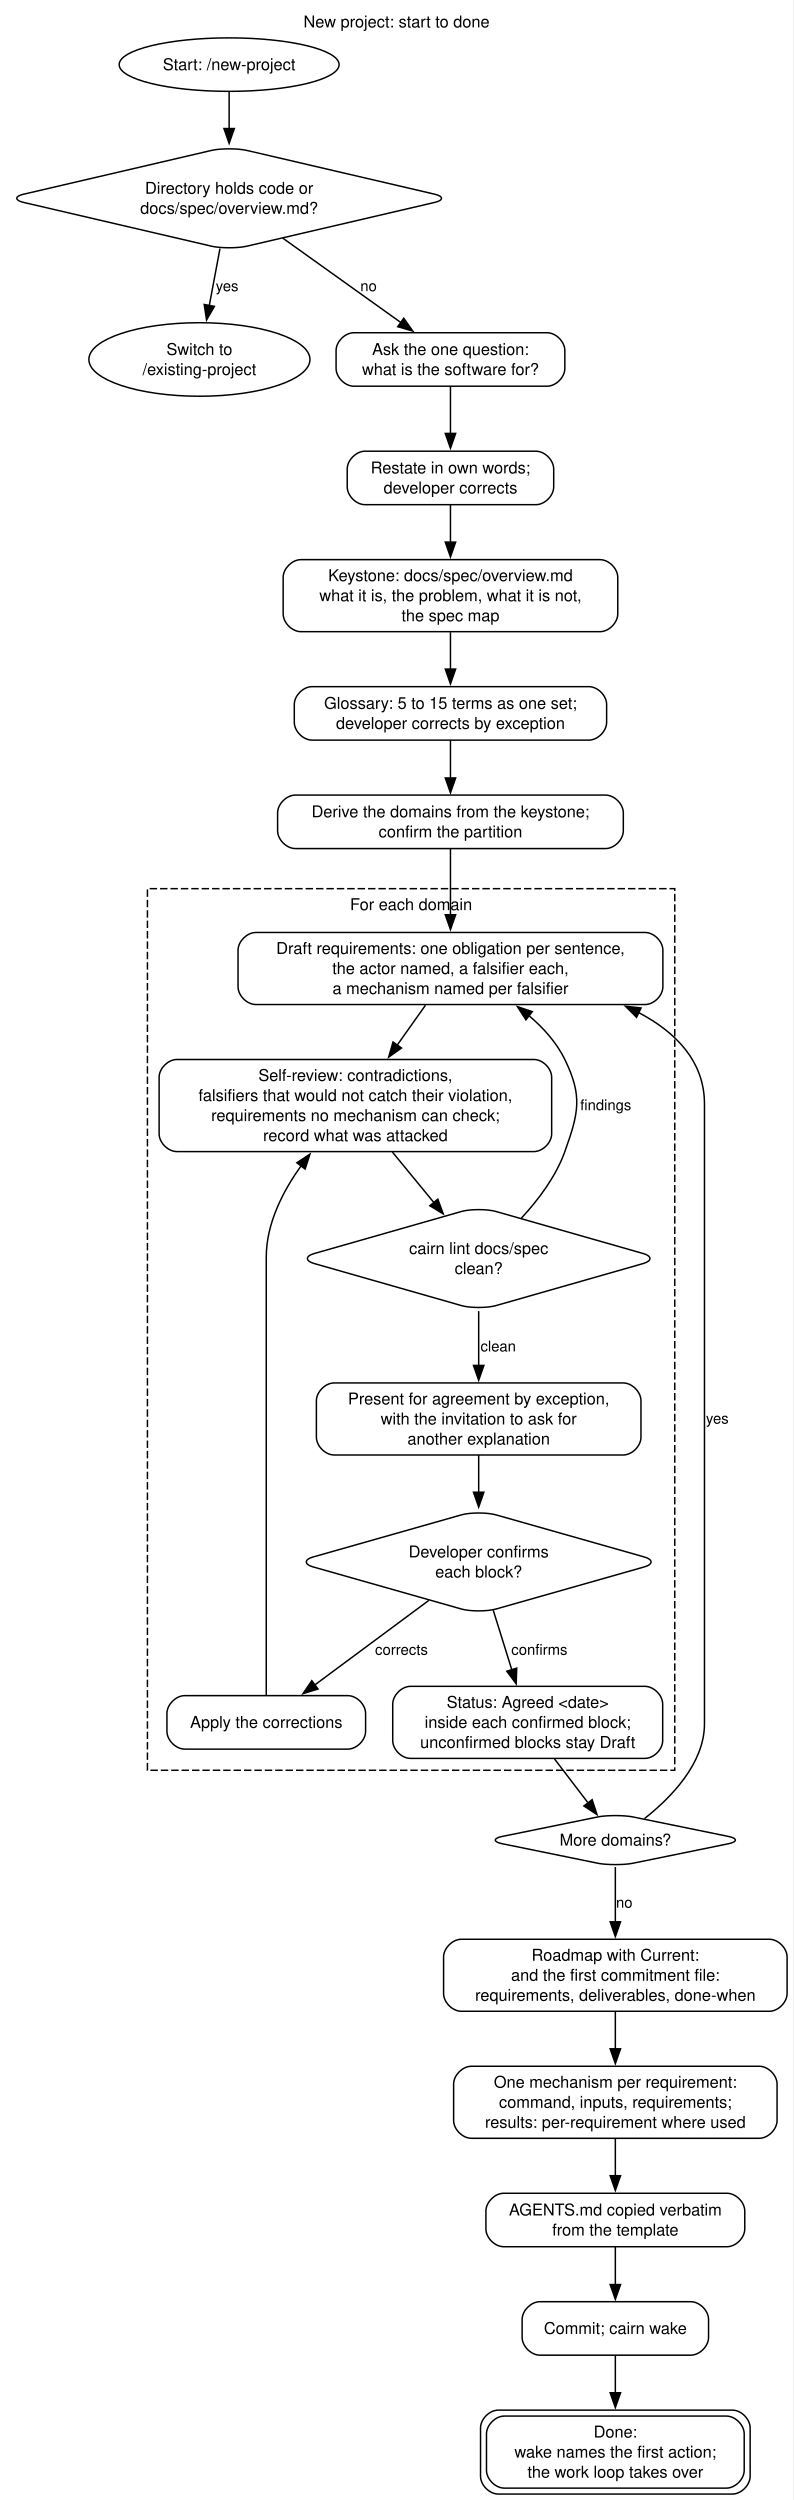
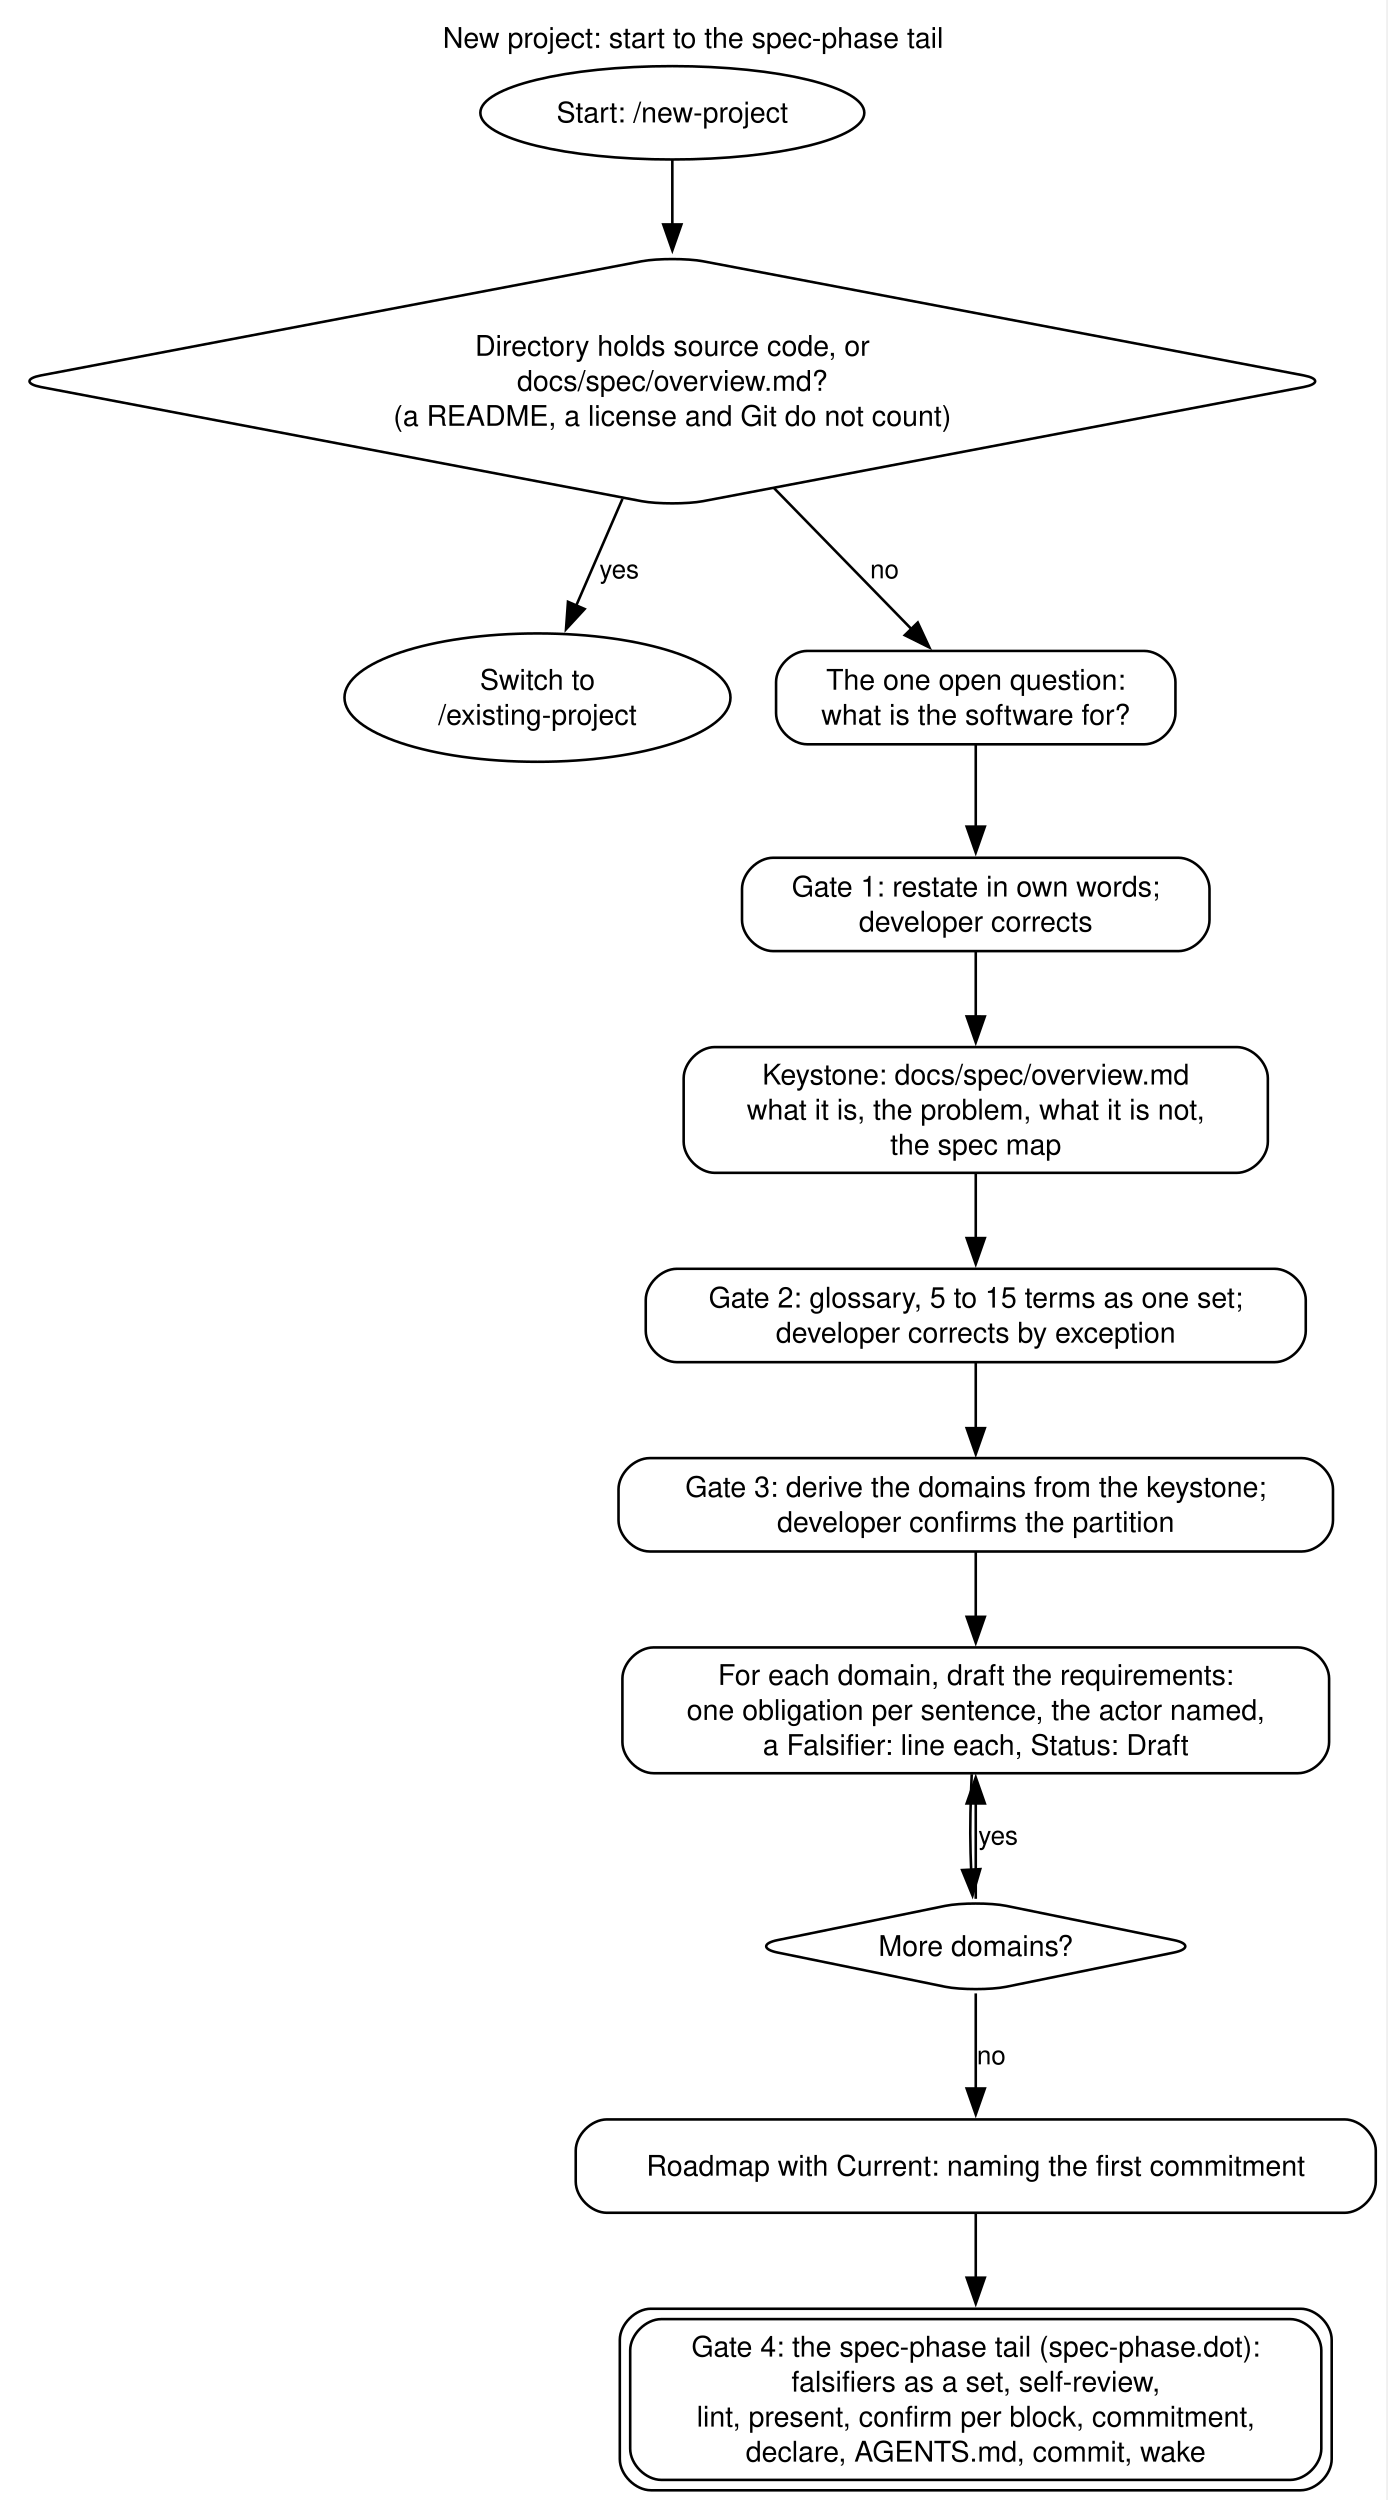
- <svg xmlns="http://www.w3.org/2000/svg" width="534pt" height="1683pt" viewBox="0.00 0.00 534.00 1683.00">
-   <g id="graph0" class="graph" transform="scale(1 1) rotate(0) translate(4 1679)">
-     <polygon fill="white" stroke="none" points="-4,4 -4,-1679 529.88,-1679 529.88,4 -4,4" />
-     <text xml:space="preserve" text-anchor="middle" x="262.94" y="-1660.55" font-family="Helvetica,sans-Serif" font-size="11.00">New project: start to done</text>
-     <g id="clust1" class="cluster">
-       <polygon fill="none" stroke="black" stroke-dasharray="5,2" points="95.25,-487.25 95.25,-1080.75 450.25,-1080.75 450.25,-487.25 95.25,-487.25" />
-       <text xml:space="preserve" text-anchor="middle" x="272.75" y="-1066.3" font-family="Helvetica,sans-Serif" font-size="11.00">For each domain</text>
-     </g>
+ <svg xmlns="http://www.w3.org/2000/svg" width="535pt" height="964pt" viewBox="0.00 0.00 535.00 964.00">
+   <g id="graph0" class="graph" transform="scale(1 1) rotate(0) translate(4 960.25)">
+     <polygon fill="white" stroke="none" points="-4,4 -4,-960.25 530.5,-960.25 530.5,4 -4,4" />
+     <text xml:space="preserve" text-anchor="middle" x="263.25" y="-941.8" font-family="Helvetica,sans-Serif" font-size="11.00">New project: start to the spec-phase tail</text>
    <g id="node1" class="node">
-       <ellipse fill="none" stroke="black" cx="150.25" cy="-1635.5" rx="74.03" ry="18" />
-       <text xml:space="preserve" text-anchor="middle" x="150.25" y="-1631.8" font-family="Helvetica,sans-Serif" font-size="11.00">Start: /new-project</text>
+       <ellipse fill="none" stroke="black" cx="255.25" cy="-916.75" rx="74.03" ry="18" />
+       <text xml:space="preserve" text-anchor="middle" x="255.25" y="-913.05" font-family="Helvetica,sans-Serif" font-size="11.00">Start: /new-project</text>
    </g>
    <g id="node2" class="node">
-       <path fill="none" stroke="black" d="M138.56,-1577.78C138.56,-1577.78 11.69,-1548.22 11.69,-1548.22 5.84,-1546.86 5.84,-1544.14 11.69,-1542.78 11.69,-1542.78 138.56,-1513.22 138.56,-1513.22 144.41,-1511.86 156.09,-1511.86 161.94,-1513.22 161.94,-1513.22 288.81,-1542.78 288.81,-1542.78 294.66,-1544.14 294.66,-1546.86 288.81,-1548.22 288.81,-1548.22 161.94,-1577.78 161.94,-1577.78 156.09,-1579.14 144.41,-1579.14 138.56,-1577.78" />
-       <text xml:space="preserve" text-anchor="middle" x="150.25" y="-1548.55" font-family="Helvetica,sans-Serif" font-size="11.00">Directory holds code or</text>
-       <text xml:space="preserve" text-anchor="middle" x="150.25" y="-1535.05" font-family="Helvetica,sans-Serif" font-size="11.00">docs/spec/overview.md?</text>
+       <path fill="none" stroke="black" d="M243.46,-859.51C243.46,-859.51 11.79,-815.49 11.79,-815.49 5.89,-814.37 5.89,-812.13 11.79,-811.01 11.79,-811.01 243.46,-766.99 243.46,-766.99 249.36,-765.87 261.14,-765.87 267.04,-766.99 267.04,-766.99 498.71,-811.01 498.71,-811.01 504.61,-812.13 504.61,-814.37 498.71,-815.49 498.71,-815.49 267.04,-859.51 267.04,-859.51 261.14,-860.63 249.36,-860.63 243.46,-859.51" />
+       <text xml:space="preserve" text-anchor="middle" x="255.25" y="-823.05" font-family="Helvetica,sans-Serif" font-size="11.00">Directory holds source code, or</text>
+       <text xml:space="preserve" text-anchor="middle" x="255.25" y="-809.55" font-family="Helvetica,sans-Serif" font-size="11.00">docs/spec/overview.md?</text>
+       <text xml:space="preserve" text-anchor="middle" x="255.25" y="-796.05" font-family="Helvetica,sans-Serif" font-size="11.00">(a README, a license and Git do not count)</text>
    </g>
    <g id="edge1" class="edge">
-       <path fill="none" stroke="black" d="M150.25,-1617.11C150.25,-1609.94 150.25,-1601.25 150.25,-1592.46" />
-       <polygon fill="black" stroke="black" points="153.75,-1592.47 150.25,-1582.47 146.75,-1592.47 153.75,-1592.47" />
+       <path fill="none" stroke="black" d="M255.25,-898.53C255.25,-891.37 255.25,-882.6 255.25,-873.46" />
+       <polygon fill="black" stroke="black" points="258.75,-873.71 255.25,-863.71 251.75,-873.71 258.75,-873.71" />
    </g>
    <g id="node3" class="node">
-       <ellipse fill="none" stroke="black" cx="130.25" cy="-1437" rx="74.42" ry="24.75" />
-       <text xml:space="preserve" text-anchor="middle" x="130.25" y="-1440.05" font-family="Helvetica,sans-Serif" font-size="11.00">Switch to</text>
-       <text xml:space="preserve" text-anchor="middle" x="130.25" y="-1426.55" font-family="Helvetica,sans-Serif" font-size="11.00">/existing-project</text>
+       <ellipse fill="none" stroke="black" cx="203.25" cy="-691.25" rx="74.42" ry="24.75" />
+       <text xml:space="preserve" text-anchor="middle" x="203.25" y="-694.3" font-family="Helvetica,sans-Serif" font-size="11.00">Switch to</text>
+       <text xml:space="preserve" text-anchor="middle" x="203.25" y="-680.8" font-family="Helvetica,sans-Serif" font-size="11.00">/existing-project</text>
    </g>
    <g id="edge2" class="edge">
-       <path fill="none" stroke="black" d="M144.09,-1511.68C141.81,-1499.54 139.22,-1485.74 136.9,-1473.39" />
-       <polygon fill="black" stroke="black" points="140.34,-1472.76 135.05,-1463.58 133.46,-1474.05 140.34,-1472.76" />
-       <text xml:space="preserve" text-anchor="middle" x="148.88" y="-1483" font-family="Helvetica,sans-Serif" font-size="10.00">yes</text>
+       <path fill="none" stroke="black" d="M236.03,-767.91C230.11,-754.24 223.69,-739.41 218.1,-726.53" />
+       <polygon fill="black" stroke="black" points="221.43,-725.41 214.25,-717.62 215.01,-728.19 221.43,-725.41" />
+       <text xml:space="preserve" text-anchor="middle" x="234.76" y="-737.25" font-family="Helvetica,sans-Serif" font-size="10.00">yes</text>
    </g>
    <g id="node4" class="node">
-       <path fill="none" stroke="black" d="M364.25,-1455C364.25,-1455 234.25,-1455 234.25,-1455 228.25,-1455 222.25,-1449 222.25,-1443 222.25,-1443 222.25,-1431 222.25,-1431 222.25,-1425 228.25,-1419 234.25,-1419 234.25,-1419 364.25,-1419 364.25,-1419 370.25,-1419 376.25,-1425 376.25,-1431 376.25,-1431 376.25,-1443 376.25,-1443 376.25,-1449 370.25,-1455 364.25,-1455" />
-       <text xml:space="preserve" text-anchor="middle" x="299.25" y="-1440.05" font-family="Helvetica,sans-Serif" font-size="11.00">Ask the one question:</text>
-       <text xml:space="preserve" text-anchor="middle" x="299.25" y="-1426.55" font-family="Helvetica,sans-Serif" font-size="11.00">what is the software for?</text>
+       <path fill="none" stroke="black" d="M437.25,-709.25C437.25,-709.25 307.25,-709.25 307.25,-709.25 301.25,-709.25 295.25,-703.25 295.25,-697.25 295.25,-697.25 295.25,-685.25 295.25,-685.25 295.25,-679.25 301.25,-673.25 307.25,-673.25 307.25,-673.25 437.25,-673.25 437.25,-673.25 443.25,-673.25 449.25,-679.25 449.25,-685.25 449.25,-685.25 449.25,-697.25 449.25,-697.25 449.25,-703.25 443.25,-709.25 437.25,-709.25" />
+       <text xml:space="preserve" text-anchor="middle" x="372.25" y="-694.3" font-family="Helvetica,sans-Serif" font-size="11.00">The one open question:</text>
+       <text xml:space="preserve" text-anchor="middle" x="372.25" y="-680.8" font-family="Helvetica,sans-Serif" font-size="11.00">what is the software for?</text>
    </g>
    <g id="edge3" class="edge">
-       <path fill="none" stroke="black" d="M186.32,-1518.72C210.54,-1501.4 242.23,-1478.75 265.87,-1461.86" />
-       <polygon fill="black" stroke="black" points="267.81,-1464.77 273.91,-1456.11 263.74,-1459.08 267.81,-1464.77" />
-       <text xml:space="preserve" text-anchor="middle" x="244.1" y="-1483" font-family="Helvetica,sans-Serif" font-size="10.00">no</text>
+       <path fill="none" stroke="black" d="M294.53,-771.96C312.01,-754.03 332.06,-733.47 347.42,-717.72" />
+       <polygon fill="black" stroke="black" points="349.89,-720.2 354.36,-710.59 344.88,-715.31 349.89,-720.2" />
+       <text xml:space="preserve" text-anchor="middle" x="337.07" y="-737.25" font-family="Helvetica,sans-Serif" font-size="10.00">no</text>
    </g>
    <g id="node5" class="node">
-       <path fill="none" stroke="black" d="M356.75,-1375.25C356.75,-1375.25 241.75,-1375.25 241.75,-1375.25 235.75,-1375.25 229.75,-1369.25 229.75,-1363.25 229.75,-1363.25 229.75,-1351.25 229.75,-1351.25 229.75,-1345.25 235.75,-1339.25 241.75,-1339.25 241.75,-1339.25 356.75,-1339.25 356.75,-1339.25 362.75,-1339.25 368.75,-1345.25 368.75,-1351.25 368.75,-1351.25 368.75,-1363.25 368.75,-1363.25 368.75,-1369.25 362.75,-1375.25 356.75,-1375.25" />
-       <text xml:space="preserve" text-anchor="middle" x="299.25" y="-1360.3" font-family="Helvetica,sans-Serif" font-size="11.00">Restate in own words;</text>
-       <text xml:space="preserve" text-anchor="middle" x="299.25" y="-1346.8" font-family="Helvetica,sans-Serif" font-size="11.00">developer corrects</text>
+       <path fill="none" stroke="black" d="M450.38,-629.5C450.38,-629.5 294.12,-629.5 294.12,-629.5 288.12,-629.5 282.12,-623.5 282.12,-617.5 282.12,-617.5 282.12,-605.5 282.12,-605.5 282.12,-599.5 288.12,-593.5 294.12,-593.5 294.12,-593.5 450.38,-593.5 450.38,-593.5 456.38,-593.5 462.38,-599.5 462.38,-605.5 462.38,-605.5 462.38,-617.5 462.38,-617.5 462.38,-623.5 456.38,-629.5 450.38,-629.5" />
+       <text xml:space="preserve" text-anchor="middle" x="372.25" y="-614.55" font-family="Helvetica,sans-Serif" font-size="11.00">Gate 1: restate in own words;</text>
+       <text xml:space="preserve" text-anchor="middle" x="372.25" y="-601.05" font-family="Helvetica,sans-Serif" font-size="11.00">developer corrects</text>
    </g>
    <g id="edge4" class="edge">
-       <path fill="none" stroke="black" d="M299.25,-1418.74C299.25,-1409.45 299.25,-1397.73 299.25,-1387.09" />
-       <polygon fill="black" stroke="black" points="302.75,-1387.24 299.25,-1377.24 295.75,-1387.24 302.75,-1387.24" />
+       <path fill="none" stroke="black" d="M372.25,-672.99C372.25,-663.7 372.25,-651.98 372.25,-641.34" />
+       <polygon fill="black" stroke="black" points="375.75,-641.49 372.25,-631.49 368.75,-641.49 375.75,-641.49" />
    </g>
    <g id="node6" class="node">
-       <path fill="none" stroke="black" d="M399.88,-1302.25C399.88,-1302.25 198.62,-1302.25 198.62,-1302.25 192.62,-1302.25 186.62,-1296.25 186.62,-1290.25 186.62,-1290.25 186.62,-1265.75 186.62,-1265.75 186.62,-1259.75 192.62,-1253.75 198.62,-1253.75 198.62,-1253.75 399.88,-1253.75 399.88,-1253.75 405.88,-1253.75 411.88,-1259.75 411.88,-1265.75 411.88,-1265.75 411.88,-1290.25 411.88,-1290.25 411.88,-1296.25 405.88,-1302.25 399.88,-1302.25" />
-       <text xml:space="preserve" text-anchor="middle" x="299.25" y="-1287.8" font-family="Helvetica,sans-Serif" font-size="11.00">Keystone: docs/spec/overview.md</text>
-       <text xml:space="preserve" text-anchor="middle" x="299.25" y="-1274.3" font-family="Helvetica,sans-Serif" font-size="11.00">what it is, the problem, what it is not,</text>
-       <text xml:space="preserve" text-anchor="middle" x="299.25" y="-1260.8" font-family="Helvetica,sans-Serif" font-size="11.00">the spec map</text>
+       <path fill="none" stroke="black" d="M472.88,-556.5C472.88,-556.5 271.62,-556.5 271.62,-556.5 265.62,-556.5 259.62,-550.5 259.62,-544.5 259.62,-544.5 259.62,-520 259.62,-520 259.62,-514 265.62,-508 271.62,-508 271.62,-508 472.88,-508 472.88,-508 478.88,-508 484.88,-514 484.88,-520 484.88,-520 484.88,-544.5 484.88,-544.5 484.88,-550.5 478.88,-556.5 472.88,-556.5" />
+       <text xml:space="preserve" text-anchor="middle" x="372.25" y="-542.05" font-family="Helvetica,sans-Serif" font-size="11.00">Keystone: docs/spec/overview.md</text>
+       <text xml:space="preserve" text-anchor="middle" x="372.25" y="-528.55" font-family="Helvetica,sans-Serif" font-size="11.00">what it is, the problem, what it is not,</text>
+       <text xml:space="preserve" text-anchor="middle" x="372.25" y="-515.05" font-family="Helvetica,sans-Serif" font-size="11.00">the spec map</text>
    </g>
    <g id="edge5" class="edge">
-       <path fill="none" stroke="black" d="M299.25,-1339.11C299.25,-1331.63 299.25,-1322.57 299.25,-1313.78" />
-       <polygon fill="black" stroke="black" points="302.75,-1314.05 299.25,-1304.05 295.75,-1314.06 302.75,-1314.05" />
+       <path fill="none" stroke="black" d="M372.25,-593.36C372.25,-585.88 372.25,-576.82 372.25,-568.03" />
+       <polygon fill="black" stroke="black" points="375.75,-568.3 372.25,-558.3 368.75,-568.31 375.75,-568.3" />
    </g>
    <g id="node7" class="node">
-       <path fill="none" stroke="black" d="M392.38,-1216.75C392.38,-1216.75 206.12,-1216.75 206.12,-1216.75 200.12,-1216.75 194.12,-1210.75 194.12,-1204.75 194.12,-1204.75 194.12,-1192.75 194.12,-1192.75 194.12,-1186.75 200.12,-1180.75 206.12,-1180.75 206.12,-1180.75 392.38,-1180.75 392.38,-1180.75 398.38,-1180.75 404.38,-1186.75 404.38,-1192.75 404.38,-1192.75 404.38,-1204.75 404.38,-1204.75 404.38,-1210.75 398.38,-1216.75 392.38,-1216.75" />
-       <text xml:space="preserve" text-anchor="middle" x="299.25" y="-1201.8" font-family="Helvetica,sans-Serif" font-size="11.00">Glossary: 5 to 15 terms as one set;</text>
-       <text xml:space="preserve" text-anchor="middle" x="299.25" y="-1188.3" font-family="Helvetica,sans-Serif" font-size="11.00">developer corrects by exception</text>
+       <path fill="none" stroke="black" d="M487.5,-471C487.5,-471 257,-471 257,-471 251,-471 245,-465 245,-459 245,-459 245,-447 245,-447 245,-441 251,-435 257,-435 257,-435 487.5,-435 487.5,-435 493.5,-435 499.5,-441 499.5,-447 499.5,-447 499.5,-459 499.5,-459 499.5,-465 493.5,-471 487.5,-471" />
+       <text xml:space="preserve" text-anchor="middle" x="372.25" y="-456.05" font-family="Helvetica,sans-Serif" font-size="11.00">Gate 2: glossary, 5 to 15 terms as one set;</text>
+       <text xml:space="preserve" text-anchor="middle" x="372.25" y="-442.55" font-family="Helvetica,sans-Serif" font-size="11.00">developer corrects by exception</text>
    </g>
    <g id="edge6" class="edge">
-       <path fill="none" stroke="black" d="M299.25,-1253.4C299.25,-1245.53 299.25,-1236.68 299.25,-1228.46" />
-       <polygon fill="black" stroke="black" points="302.75,-1228.59 299.25,-1218.59 295.75,-1228.59 302.75,-1228.59" />
+       <path fill="none" stroke="black" d="M372.25,-507.65C372.25,-499.78 372.25,-490.93 372.25,-482.71" />
+       <polygon fill="black" stroke="black" points="375.75,-482.84 372.25,-472.84 368.75,-482.84 375.75,-482.84" />
    </g>
    <g id="node8" class="node">
-       <path fill="none" stroke="black" d="M403.62,-1143.75C403.62,-1143.75 194.88,-1143.75 194.88,-1143.75 188.88,-1143.75 182.88,-1137.75 182.88,-1131.75 182.88,-1131.75 182.88,-1119.75 182.88,-1119.75 182.88,-1113.75 188.88,-1107.75 194.88,-1107.75 194.88,-1107.75 403.62,-1107.75 403.62,-1107.75 409.62,-1107.75 415.62,-1113.75 415.62,-1119.75 415.62,-1119.75 415.62,-1131.75 415.62,-1131.75 415.62,-1137.75 409.62,-1143.75 403.62,-1143.75" />
-       <text xml:space="preserve" text-anchor="middle" x="299.25" y="-1128.8" font-family="Helvetica,sans-Serif" font-size="11.00">Derive the domains from the keystone;</text>
-       <text xml:space="preserve" text-anchor="middle" x="299.25" y="-1115.3" font-family="Helvetica,sans-Serif" font-size="11.00">confirm the partition</text>
+       <path fill="none" stroke="black" d="M498,-398C498,-398 246.5,-398 246.5,-398 240.5,-398 234.5,-392 234.5,-386 234.5,-386 234.5,-374 234.5,-374 234.5,-368 240.5,-362 246.5,-362 246.5,-362 498,-362 498,-362 504,-362 510,-368 510,-374 510,-374 510,-386 510,-386 510,-392 504,-398 498,-398" />
+       <text xml:space="preserve" text-anchor="middle" x="372.25" y="-383.05" font-family="Helvetica,sans-Serif" font-size="11.00">Gate 3: derive the domains from the keystone;</text>
+       <text xml:space="preserve" text-anchor="middle" x="372.25" y="-369.55" font-family="Helvetica,sans-Serif" font-size="11.00">developer confirms the partition</text>
    </g>
    <g id="edge7" class="edge">
-       <path fill="none" stroke="black" d="M299.25,-1180.56C299.25,-1172.98 299.25,-1163.85 299.25,-1155.29" />
-       <polygon fill="black" stroke="black" points="302.75,-1155.29 299.25,-1145.29 295.75,-1155.29 302.75,-1155.29" />
+       <path fill="none" stroke="black" d="M372.25,-434.81C372.25,-427.23 372.25,-418.1 372.25,-409.54" />
+       <polygon fill="black" stroke="black" points="375.75,-409.54 372.25,-399.54 368.75,-409.54 375.75,-409.54" />
    </g>
    <g id="node9" class="node">
-       <path fill="none" stroke="black" d="M430.25,-1051.25C430.25,-1051.25 168.25,-1051.25 168.25,-1051.25 162.25,-1051.25 156.25,-1045.25 156.25,-1039.25 156.25,-1039.25 156.25,-1014.75 156.25,-1014.75 156.25,-1008.75 162.25,-1002.75 168.25,-1002.75 168.25,-1002.75 430.25,-1002.75 430.25,-1002.75 436.25,-1002.75 442.25,-1008.75 442.25,-1014.75 442.25,-1014.75 442.25,-1039.25 442.25,-1039.25 442.25,-1045.25 436.25,-1051.25 430.25,-1051.25" />
-       <text xml:space="preserve" text-anchor="middle" x="299.25" y="-1036.8" font-family="Helvetica,sans-Serif" font-size="11.00">Draft requirements: one obligation per sentence,</text>
-       <text xml:space="preserve" text-anchor="middle" x="299.25" y="-1023.3" font-family="Helvetica,sans-Serif" font-size="11.00">the actor named, a falsifier each,</text>
-       <text xml:space="preserve" text-anchor="middle" x="299.25" y="-1009.8" font-family="Helvetica,sans-Serif" font-size="11.00">a mechanism named per falsifier</text>
+       <path fill="none" stroke="black" d="M496.5,-325C496.5,-325 248,-325 248,-325 242,-325 236,-319 236,-313 236,-313 236,-288.5 236,-288.5 236,-282.5 242,-276.5 248,-276.5 248,-276.5 496.5,-276.5 496.5,-276.5 502.5,-276.5 508.5,-282.5 508.5,-288.5 508.5,-288.5 508.5,-313 508.5,-313 508.5,-319 502.5,-325 496.5,-325" />
+       <text xml:space="preserve" text-anchor="middle" x="372.25" y="-310.55" font-family="Helvetica,sans-Serif" font-size="11.00">For each domain, draft the requirements:</text>
+       <text xml:space="preserve" text-anchor="middle" x="372.25" y="-297.05" font-family="Helvetica,sans-Serif" font-size="11.00">one obligation per sentence, the actor named,</text>
+       <text xml:space="preserve" text-anchor="middle" x="372.25" y="-283.55" font-family="Helvetica,sans-Serif" font-size="11.00">a Falsifier: line each, Status: Draft</text>
    </g>
    <g id="edge8" class="edge">
-       <path fill="none" stroke="black" d="M299.25,-1107.45C299.25,-1095.07 299.25,-1077.96 299.25,-1062.8" />
-       <polygon fill="black" stroke="black" points="302.75,-1063.2 299.25,-1053.2 295.75,-1063.2 302.75,-1063.2" />
+       <path fill="none" stroke="black" d="M372.25,-361.86C372.25,-354.38 372.25,-345.32 372.25,-336.53" />
+       <polygon fill="black" stroke="black" points="375.75,-336.8 372.25,-326.8 368.75,-336.81 375.75,-336.8" />
    </g>
    <g id="node10" class="node">
-       <path fill="none" stroke="black" d="M355.38,-965.75C355.38,-965.75 115.12,-965.75 115.12,-965.75 109.12,-965.75 103.12,-959.75 103.12,-953.75 103.12,-953.75 103.12,-915.75 103.12,-915.75 103.12,-909.75 109.12,-903.75 115.12,-903.75 115.12,-903.75 355.38,-903.75 355.38,-903.75 361.38,-903.75 367.38,-909.75 367.38,-915.75 367.38,-915.75 367.38,-953.75 367.38,-953.75 367.38,-959.75 361.38,-965.75 355.38,-965.75" />
-       <text xml:space="preserve" text-anchor="middle" x="235.25" y="-951.3" font-family="Helvetica,sans-Serif" font-size="11.00">Self-review: contradictions,</text>
-       <text xml:space="preserve" text-anchor="middle" x="235.25" y="-937.8" font-family="Helvetica,sans-Serif" font-size="11.00">falsifiers that would not catch their violation,</text>
-       <text xml:space="preserve" text-anchor="middle" x="235.25" y="-924.3" font-family="Helvetica,sans-Serif" font-size="11.00">requirements no mechanism can check;</text>
-       <text xml:space="preserve" text-anchor="middle" x="235.25" y="-910.8" font-family="Helvetica,sans-Serif" font-size="11.00">record what was attacked</text>
+       <path fill="none" stroke="black" d="M360.49,-225.35C360.49,-225.35 295.85,-212.15 295.85,-212.15 289.97,-210.95 289.97,-208.55 295.85,-207.35 295.85,-207.35 360.49,-194.15 360.49,-194.15 366.37,-192.95 378.13,-192.95 384.01,-194.15 384.01,-194.15 448.65,-207.35 448.65,-207.35 454.53,-208.55 454.53,-210.95 448.65,-212.15 448.65,-212.15 384.01,-225.35 384.01,-225.35 378.13,-226.55 366.37,-226.55 360.49,-225.35" />
+       <text xml:space="preserve" text-anchor="middle" x="372.25" y="-206.05" font-family="Helvetica,sans-Serif" font-size="11.00">More domains?</text>
    </g>
    <g id="edge9" class="edge">
-       <path fill="none" stroke="black" d="M282.43,-1002.29C276.61,-994.07 269.91,-984.62 263.42,-975.47" />
-       <polygon fill="black" stroke="black" points="266.29,-973.48 257.65,-967.34 260.58,-977.52 266.29,-973.48" />
+       <path fill="none" stroke="black" d="M370.7,-276.1C370.26,-266.66 369.97,-255.69 370.25,-245.75 370.31,-243.65 370.39,-241.48 370.48,-239.3" />
+       <polygon fill="black" stroke="black" points="373.98,-239.51 371,-229.34 366.99,-239.15 373.98,-239.51" />
+     </g>
+     <g id="edge10" class="edge">
+       <path fill="none" stroke="black" d="M372.25,-228.07C372.25,-238.61 372.25,-252.45 372.25,-265.15" />
+       <polygon fill="black" stroke="black" points="368.75,-264.85 372.25,-274.85 375.75,-264.85 368.75,-264.85" />
+       <text xml:space="preserve" text-anchor="middle" x="380.88" y="-249" font-family="Helvetica,sans-Serif" font-size="10.00">yes</text>
    </g>
    <g id="node11" class="node">
-       <path fill="none" stroke="black" d="M306.71,-863.45C306.71,-863.45 207.29,-835.05 207.29,-835.05 201.52,-833.4 201.52,-830.1 207.29,-828.45 207.29,-828.45 306.71,-800.05 306.71,-800.05 312.48,-798.4 324.02,-798.4 329.79,-800.05 329.79,-800.05 429.21,-828.45 429.21,-828.45 434.98,-830.1 434.98,-833.4 429.21,-835.05 429.21,-835.05 329.79,-863.45 329.79,-863.45 324.02,-865.1 312.48,-865.1 306.71,-863.45" />
-       <text xml:space="preserve" text-anchor="middle" x="318.25" y="-834.8" font-family="Helvetica,sans-Serif" font-size="11.00">cairn lint docs/spec</text>
-       <text xml:space="preserve" text-anchor="middle" x="318.25" y="-821.3" font-family="Helvetica,sans-Serif" font-size="11.00">clean?</text>
-     </g>
-     <g id="edge10" class="edge">
-       <path fill="none" stroke="black" d="M260.15,-903.45C268.97,-892.72 278.98,-880.53 288.18,-869.34" />
-       <polygon fill="black" stroke="black" points="290.74,-871.74 294.39,-861.79 285.33,-867.29 290.74,-871.74" />
+       <path fill="none" stroke="black" d="M514.5,-143C514.5,-143 230,-143 230,-143 224,-143 218,-137 218,-131 218,-131 218,-119 218,-119 218,-113 224,-107 230,-107 230,-107 514.5,-107 514.5,-107 520.5,-107 526.5,-113 526.5,-119 526.5,-119 526.5,-131 526.5,-131 526.5,-137 520.5,-143 514.5,-143" />
+       <text xml:space="preserve" text-anchor="middle" x="372.25" y="-121.3" font-family="Helvetica,sans-Serif" font-size="11.00">Roadmap with Current: naming the first commitment</text>
    </g>
    <g id="edge11" class="edge">
-       <path fill="none" stroke="black" d="M346.98,-858.93C358.41,-871.27 370.26,-886.96 376.25,-903.75 385.5,-929.71 388.32,-940.98 376.25,-965.75 370.67,-977.2 361.75,-987.11 351.92,-995.4" />
-       <polygon fill="black" stroke="black" points="350.04,-992.43 344.31,-1001.34 354.35,-997.95 350.04,-992.43" />
-       <text xml:space="preserve" text-anchor="middle" x="403.78" y="-931.62" font-family="Helvetica,sans-Serif" font-size="10.00">findings</text>
+       <path fill="none" stroke="black" d="M372.25,-191.6C372.25,-180.91 372.25,-166.89 372.25,-154.55" />
+       <polygon fill="black" stroke="black" points="375.75,-154.92 372.25,-144.92 368.75,-154.92 375.75,-154.92" />
+       <text xml:space="preserve" text-anchor="middle" x="378.25" y="-164.25" font-family="Helvetica,sans-Serif" font-size="10.00">no</text>
    </g>
    <g id="node12" class="node">
-       <path fill="none" stroke="black" d="M415.5,-748C415.5,-748 221,-748 221,-748 215,-748 209,-742 209,-736 209,-736 209,-711.5 209,-711.5 209,-705.5 215,-699.5 221,-699.5 221,-699.5 415.5,-699.5 415.5,-699.5 421.5,-699.5 427.5,-705.5 427.5,-711.5 427.5,-711.5 427.5,-736 427.5,-736 427.5,-742 421.5,-748 415.5,-748" />
-       <text xml:space="preserve" text-anchor="middle" x="318.25" y="-733.55" font-family="Helvetica,sans-Serif" font-size="11.00">Present for agreement by exception,</text>
-       <text xml:space="preserve" text-anchor="middle" x="318.25" y="-720.05" font-family="Helvetica,sans-Serif" font-size="11.00">with the invitation to ask for</text>
-       <text xml:space="preserve" text-anchor="middle" x="318.25" y="-706.55" font-family="Helvetica,sans-Serif" font-size="11.00">another explanation</text>
+       <path fill="none" stroke="black" d="M493.5,-66C493.5,-66 251,-66 251,-66 245,-66 239,-60 239,-54 239,-54 239,-16 239,-16 239,-10 245,-4 251,-4 251,-4 493.5,-4 493.5,-4 499.5,-4 505.5,-10 505.5,-16 505.5,-16 505.5,-54 505.5,-54 505.5,-60 499.5,-66 493.5,-66" />
+       <path fill="none" stroke="black" d="M497.5,-70C497.5,-70 247,-70 247,-70 241,-70 235,-64 235,-58 235,-58 235,-12 235,-12 235,-6 241,0 247,0 247,0 497.5,0 497.5,0 503.5,0 509.5,-6 509.5,-12 509.5,-12 509.5,-58 509.5,-58 509.5,-64 503.5,-70 497.5,-70" />
+       <text xml:space="preserve" text-anchor="middle" x="372.25" y="-51.55" font-family="Helvetica,sans-Serif" font-size="11.00">Gate 4: the spec-phase tail (spec-phase.dot):</text>
+       <text xml:space="preserve" text-anchor="middle" x="372.25" y="-38.05" font-family="Helvetica,sans-Serif" font-size="11.00">falsifiers as a set, self-review,</text>
+       <text xml:space="preserve" text-anchor="middle" x="372.25" y="-24.55" font-family="Helvetica,sans-Serif" font-size="11.00">lint, present, confirm per block, commitment,</text>
+       <text xml:space="preserve" text-anchor="middle" x="372.25" y="-11.05" font-family="Helvetica,sans-Serif" font-size="11.00">declare, AGENTS.md, commit, wake</text>
    </g>
    <g id="edge12" class="edge">
-       <path fill="none" stroke="black" d="M318.25,-796.33C318.25,-784.55 318.25,-771.35 318.25,-759.54" />
-       <polygon fill="black" stroke="black" points="321.75,-759.79 318.25,-749.79 314.75,-759.79 321.75,-759.79" />
-       <text xml:space="preserve" text-anchor="middle" x="331.38" y="-769.25" font-family="Helvetica,sans-Serif" font-size="10.00">clean</text>
-     </g>
-     <g id="node13" class="node">
-       <path fill="none" stroke="black" d="M306.71,-659.22C306.71,-659.22 206.54,-630.78 206.54,-630.78 200.77,-629.14 200.77,-625.86 206.54,-624.22 206.54,-624.22 306.71,-595.78 306.71,-595.78 312.48,-594.14 324.02,-594.14 329.79,-595.78 329.79,-595.78 429.96,-624.22 429.96,-624.22 435.73,-625.86 435.73,-629.14 429.96,-630.78 429.96,-630.78 329.79,-659.22 329.79,-659.22 324.02,-660.86 312.48,-660.86 306.71,-659.22" />
-       <text xml:space="preserve" text-anchor="middle" x="318.25" y="-630.55" font-family="Helvetica,sans-Serif" font-size="11.00">Developer confirms</text>
-       <text xml:space="preserve" text-anchor="middle" x="318.25" y="-617.05" font-family="Helvetica,sans-Serif" font-size="11.00">each block?</text>
-     </g>
-     <g id="edge13" class="edge">
-       <path fill="none" stroke="black" d="M318.25,-699.45C318.25,-691.8 318.25,-683 318.25,-674.27" />
-       <polygon fill="black" stroke="black" points="321.75,-674.44 318.25,-664.44 314.75,-674.44 321.75,-674.44" />
-     </g>
-     <g id="node14" class="node">
-       <path fill="none" stroke="black" d="M230.12,-537.5C230.12,-537.5 120.38,-537.5 120.38,-537.5 114.38,-537.5 108.38,-531.5 108.38,-525.5 108.38,-525.5 108.38,-513.5 108.38,-513.5 108.38,-507.5 114.38,-501.5 120.38,-501.5 120.38,-501.5 230.12,-501.5 230.12,-501.5 236.12,-501.5 242.12,-507.5 242.12,-513.5 242.12,-513.5 242.12,-525.5 242.12,-525.5 242.12,-531.5 236.12,-537.5 230.12,-537.5" />
-       <text xml:space="preserve" text-anchor="middle" x="175.25" y="-515.8" font-family="Helvetica,sans-Serif" font-size="11.00">Apply the corrections</text>
-     </g>
-     <g id="edge14" class="edge">
-       <path fill="none" stroke="black" d="M284.72,-601.65C261.51,-584.44 230.76,-561.65 207.77,-544.6" />
-       <polygon fill="black" stroke="black" points="210.08,-541.96 199.96,-538.82 205.91,-547.58 210.08,-541.96" />
-       <text xml:space="preserve" text-anchor="middle" x="266.25" y="-565" font-family="Helvetica,sans-Serif" font-size="10.00">corrects</text>
-     </g>
-     <g id="node15" class="node">
-       <path fill="none" stroke="black" d="M430.12,-543.75C430.12,-543.75 272.38,-543.75 272.38,-543.75 266.38,-543.75 260.38,-537.75 260.38,-531.75 260.38,-531.75 260.38,-507.25 260.38,-507.25 260.38,-501.25 266.38,-495.25 272.38,-495.25 272.38,-495.25 430.12,-495.25 430.12,-495.25 436.12,-495.25 442.12,-501.25 442.12,-507.25 442.12,-507.25 442.12,-531.75 442.12,-531.75 442.12,-537.75 436.12,-543.75 430.12,-543.75" />
-       <text xml:space="preserve" text-anchor="middle" x="351.25" y="-529.3" font-family="Helvetica,sans-Serif" font-size="11.00">Status: Agreed &lt;date&gt;</text>
-       <text xml:space="preserve" text-anchor="middle" x="351.25" y="-515.8" font-family="Helvetica,sans-Serif" font-size="11.00">inside each confirmed block;</text>
-       <text xml:space="preserve" text-anchor="middle" x="351.25" y="-502.3" font-family="Helvetica,sans-Serif" font-size="11.00">unconfirmed blocks stay Draft</text>
-     </g>
-     <g id="edge16" class="edge">
-       <path fill="none" stroke="black" d="M328.06,-594.98C332,-582.33 336.55,-567.72 340.57,-554.8" />
-       <polygon fill="black" stroke="black" points="343.86,-556.02 343.49,-545.43 337.18,-553.93 343.86,-556.02" />
-       <text xml:space="preserve" text-anchor="middle" x="359.08" y="-565" font-family="Helvetica,sans-Serif" font-size="10.00">confirms</text>
-     </g>
-     <g id="edge15" class="edge">
-       <path fill="none" stroke="black" d="M175.25,-537.76C175.25,-558.74 175.25,-595.22 175.25,-626.5 175.25,-832.75 175.25,-832.75 175.25,-832.75 175.25,-855.15 186.3,-876.93 198.91,-894.49" />
-       <polygon fill="black" stroke="black" points="195.84,-896.23 204.68,-902.06 201.41,-891.99 195.84,-896.23" />
-     </g>
-     <g id="node16" class="node">
-       <path fill="none" stroke="black" d="M398.49,-455.85C398.49,-455.85 333.85,-442.65 333.85,-442.65 327.97,-441.45 327.97,-439.05 333.85,-437.85 333.85,-437.85 398.49,-424.65 398.49,-424.65 404.37,-423.45 416.13,-423.45 422.01,-424.65 422.01,-424.65 486.65,-437.85 486.65,-437.85 492.53,-439.05 492.53,-441.45 486.65,-442.65 486.65,-442.65 422.01,-455.85 422.01,-455.85 416.13,-457.05 404.37,-457.05 398.49,-455.85" />
-       <text xml:space="preserve" text-anchor="middle" x="410.25" y="-436.55" font-family="Helvetica,sans-Serif" font-size="11.00">More domains?</text>
-     </g>
-     <g id="edge17" class="edge">
-       <path fill="none" stroke="black" d="M369.27,-494.9C376.49,-485.45 384.8,-474.58 392.03,-465.1" />
-       <polygon fill="black" stroke="black" points="394.63,-467.47 397.92,-457.4 389.06,-463.22 394.63,-467.47" />
-     </g>
-     <g id="edge18" class="edge">
-       <path fill="none" stroke="black" d="M429.9,-454.75C447.39,-468.53 470.25,-491.67 470.25,-518.5 470.25,-935.75 470.25,-935.75 470.25,-935.75 470.25,-964.35 451.31,-983.91 426.04,-997.27" />
-       <polygon fill="black" stroke="black" points="424.52,-994.12 417.04,-1001.62 427.56,-1000.43 424.52,-994.12" />
-       <text xml:space="preserve" text-anchor="middle" x="478.88" y="-720.62" font-family="Helvetica,sans-Serif" font-size="10.00">yes</text>
-     </g>
-     <g id="node17" class="node">
-       <path fill="none" stroke="black" d="M513.88,-373.5C513.88,-373.5 306.62,-373.5 306.62,-373.5 300.62,-373.5 294.62,-367.5 294.62,-361.5 294.62,-361.5 294.62,-337 294.62,-337 294.62,-331 300.62,-325 306.62,-325 306.62,-325 513.88,-325 513.88,-325 519.88,-325 525.88,-331 525.88,-337 525.88,-337 525.88,-361.5 525.88,-361.5 525.88,-367.5 519.88,-373.5 513.88,-373.5" />
-       <text xml:space="preserve" text-anchor="middle" x="410.25" y="-359.05" font-family="Helvetica,sans-Serif" font-size="11.00">Roadmap with Current:</text>
-       <text xml:space="preserve" text-anchor="middle" x="410.25" y="-345.55" font-family="Helvetica,sans-Serif" font-size="11.00">and the first commitment file:</text>
-       <text xml:space="preserve" text-anchor="middle" x="410.25" y="-332.05" font-family="Helvetica,sans-Serif" font-size="11.00">requirements, deliverables, done-when</text>
-     </g>
-     <g id="edge19" class="edge">
-       <path fill="none" stroke="black" d="M410.25,-422.09C410.25,-411.57 410.25,-397.72 410.25,-385" />
-       <polygon fill="black" stroke="black" points="413.75,-385.26 410.25,-375.26 406.75,-385.26 413.75,-385.26" />
-       <text xml:space="preserve" text-anchor="middle" x="416.25" y="-394.75" font-family="Helvetica,sans-Serif" font-size="10.00">no</text>
-     </g>
-     <g id="node18" class="node">
-       <path fill="none" stroke="black" d="M507.12,-288C507.12,-288 313.38,-288 313.38,-288 307.38,-288 301.38,-282 301.38,-276 301.38,-276 301.38,-251.5 301.38,-251.5 301.38,-245.5 307.38,-239.5 313.38,-239.5 313.38,-239.5 507.12,-239.5 507.12,-239.5 513.12,-239.5 519.12,-245.5 519.12,-251.5 519.12,-251.5 519.12,-276 519.12,-276 519.12,-282 513.12,-288 507.12,-288" />
-       <text xml:space="preserve" text-anchor="middle" x="410.25" y="-273.55" font-family="Helvetica,sans-Serif" font-size="11.00">One mechanism per requirement:</text>
-       <text xml:space="preserve" text-anchor="middle" x="410.25" y="-260.05" font-family="Helvetica,sans-Serif" font-size="11.00">command, inputs, requirements;</text>
-       <text xml:space="preserve" text-anchor="middle" x="410.25" y="-246.55" font-family="Helvetica,sans-Serif" font-size="11.00">results: per-requirement where used</text>
-     </g>
-     <g id="edge20" class="edge">
-       <path fill="none" stroke="black" d="M410.25,-324.55C410.25,-316.81 410.25,-308.05 410.25,-299.67" />
-       <polygon fill="black" stroke="black" points="413.75,-299.74 410.25,-289.74 406.75,-299.74 413.75,-299.74" />
-     </g>
-     <g id="node19" class="node">
-       <path fill="none" stroke="black" d="M485.38,-202.5C485.38,-202.5 335.12,-202.5 335.12,-202.5 329.12,-202.5 323.12,-196.5 323.12,-190.5 323.12,-190.5 323.12,-178.5 323.12,-178.5 323.12,-172.5 329.12,-166.5 335.12,-166.5 335.12,-166.5 485.38,-166.5 485.38,-166.5 491.38,-166.5 497.38,-172.5 497.38,-178.5 497.38,-178.5 497.38,-190.5 497.38,-190.5 497.38,-196.5 491.38,-202.5 485.38,-202.5" />
-       <text xml:space="preserve" text-anchor="middle" x="410.25" y="-187.55" font-family="Helvetica,sans-Serif" font-size="11.00">AGENTS.md copied verbatim</text>
-       <text xml:space="preserve" text-anchor="middle" x="410.25" y="-174.05" font-family="Helvetica,sans-Serif" font-size="11.00">from the template</text>
-     </g>
-     <g id="edge21" class="edge">
-       <path fill="none" stroke="black" d="M410.25,-239.15C410.25,-231.28 410.25,-222.43 410.25,-214.21" />
-       <polygon fill="black" stroke="black" points="413.75,-214.34 410.25,-204.34 406.75,-214.34 413.75,-214.34" />
-     </g>
-     <g id="node20" class="node">
-       <path fill="none" stroke="black" d="M461,-129.5C461,-129.5 359.5,-129.5 359.5,-129.5 353.5,-129.5 347.5,-123.5 347.5,-117.5 347.5,-117.5 347.5,-105.5 347.5,-105.5 347.5,-99.5 353.5,-93.5 359.5,-93.5 359.5,-93.5 461,-93.5 461,-93.5 467,-93.5 473,-99.5 473,-105.5 473,-105.5 473,-117.5 473,-117.5 473,-123.5 467,-129.5 461,-129.5" />
-       <text xml:space="preserve" text-anchor="middle" x="410.25" y="-107.8" font-family="Helvetica,sans-Serif" font-size="11.00">Commit; cairn wake</text>
-     </g>
-     <g id="edge22" class="edge">
-       <path fill="none" stroke="black" d="M410.25,-166.31C410.25,-158.73 410.25,-149.6 410.25,-141.04" />
-       <polygon fill="black" stroke="black" points="413.75,-141.04 410.25,-131.04 406.75,-141.04 413.75,-141.04" />
-     </g>
-     <g id="node21" class="node">
-       <path fill="none" stroke="black" d="M485,-52.5C485,-52.5 335.5,-52.5 335.5,-52.5 329.5,-52.5 323.5,-46.5 323.5,-40.5 323.5,-40.5 323.5,-16 323.5,-16 323.5,-10 329.5,-4 335.5,-4 335.5,-4 485,-4 485,-4 491,-4 497,-10 497,-16 497,-16 497,-40.5 497,-40.5 497,-46.5 491,-52.5 485,-52.5" />
-       <path fill="none" stroke="black" d="M489,-56.5C489,-56.5 331.5,-56.5 331.5,-56.5 325.5,-56.5 319.5,-50.5 319.5,-44.5 319.5,-44.5 319.5,-12 319.5,-12 319.5,-6 325.5,0 331.5,0 331.5,0 489,0 489,0 495,0 501,-6 501,-12 501,-12 501,-44.5 501,-44.5 501,-50.5 495,-56.5 489,-56.5" />
-       <text xml:space="preserve" text-anchor="middle" x="410.25" y="-38.05" font-family="Helvetica,sans-Serif" font-size="11.00">Done:</text>
-       <text xml:space="preserve" text-anchor="middle" x="410.25" y="-24.55" font-family="Helvetica,sans-Serif" font-size="11.00">wake names the first action;</text>
-       <text xml:space="preserve" text-anchor="middle" x="410.25" y="-11.05" font-family="Helvetica,sans-Serif" font-size="11.00">the work loop takes over</text>
-     </g>
-     <g id="edge23" class="edge">
-       <path fill="none" stroke="black" d="M410.25,-93.27C410.25,-85.88 410.25,-76.93 410.25,-68.1" />
-       <polygon fill="black" stroke="black" points="413.75,-68.2 410.25,-58.2 406.75,-68.2 413.75,-68.2" />
+       <path fill="none" stroke="black" d="M372.25,-106.61C372.25,-99.44 372.25,-90.75 372.25,-81.96" />
+       <polygon fill="black" stroke="black" points="375.75,-81.98 372.25,-71.98 368.75,-81.98 375.75,-81.98" />
    </g>
  </g>
</svg>
